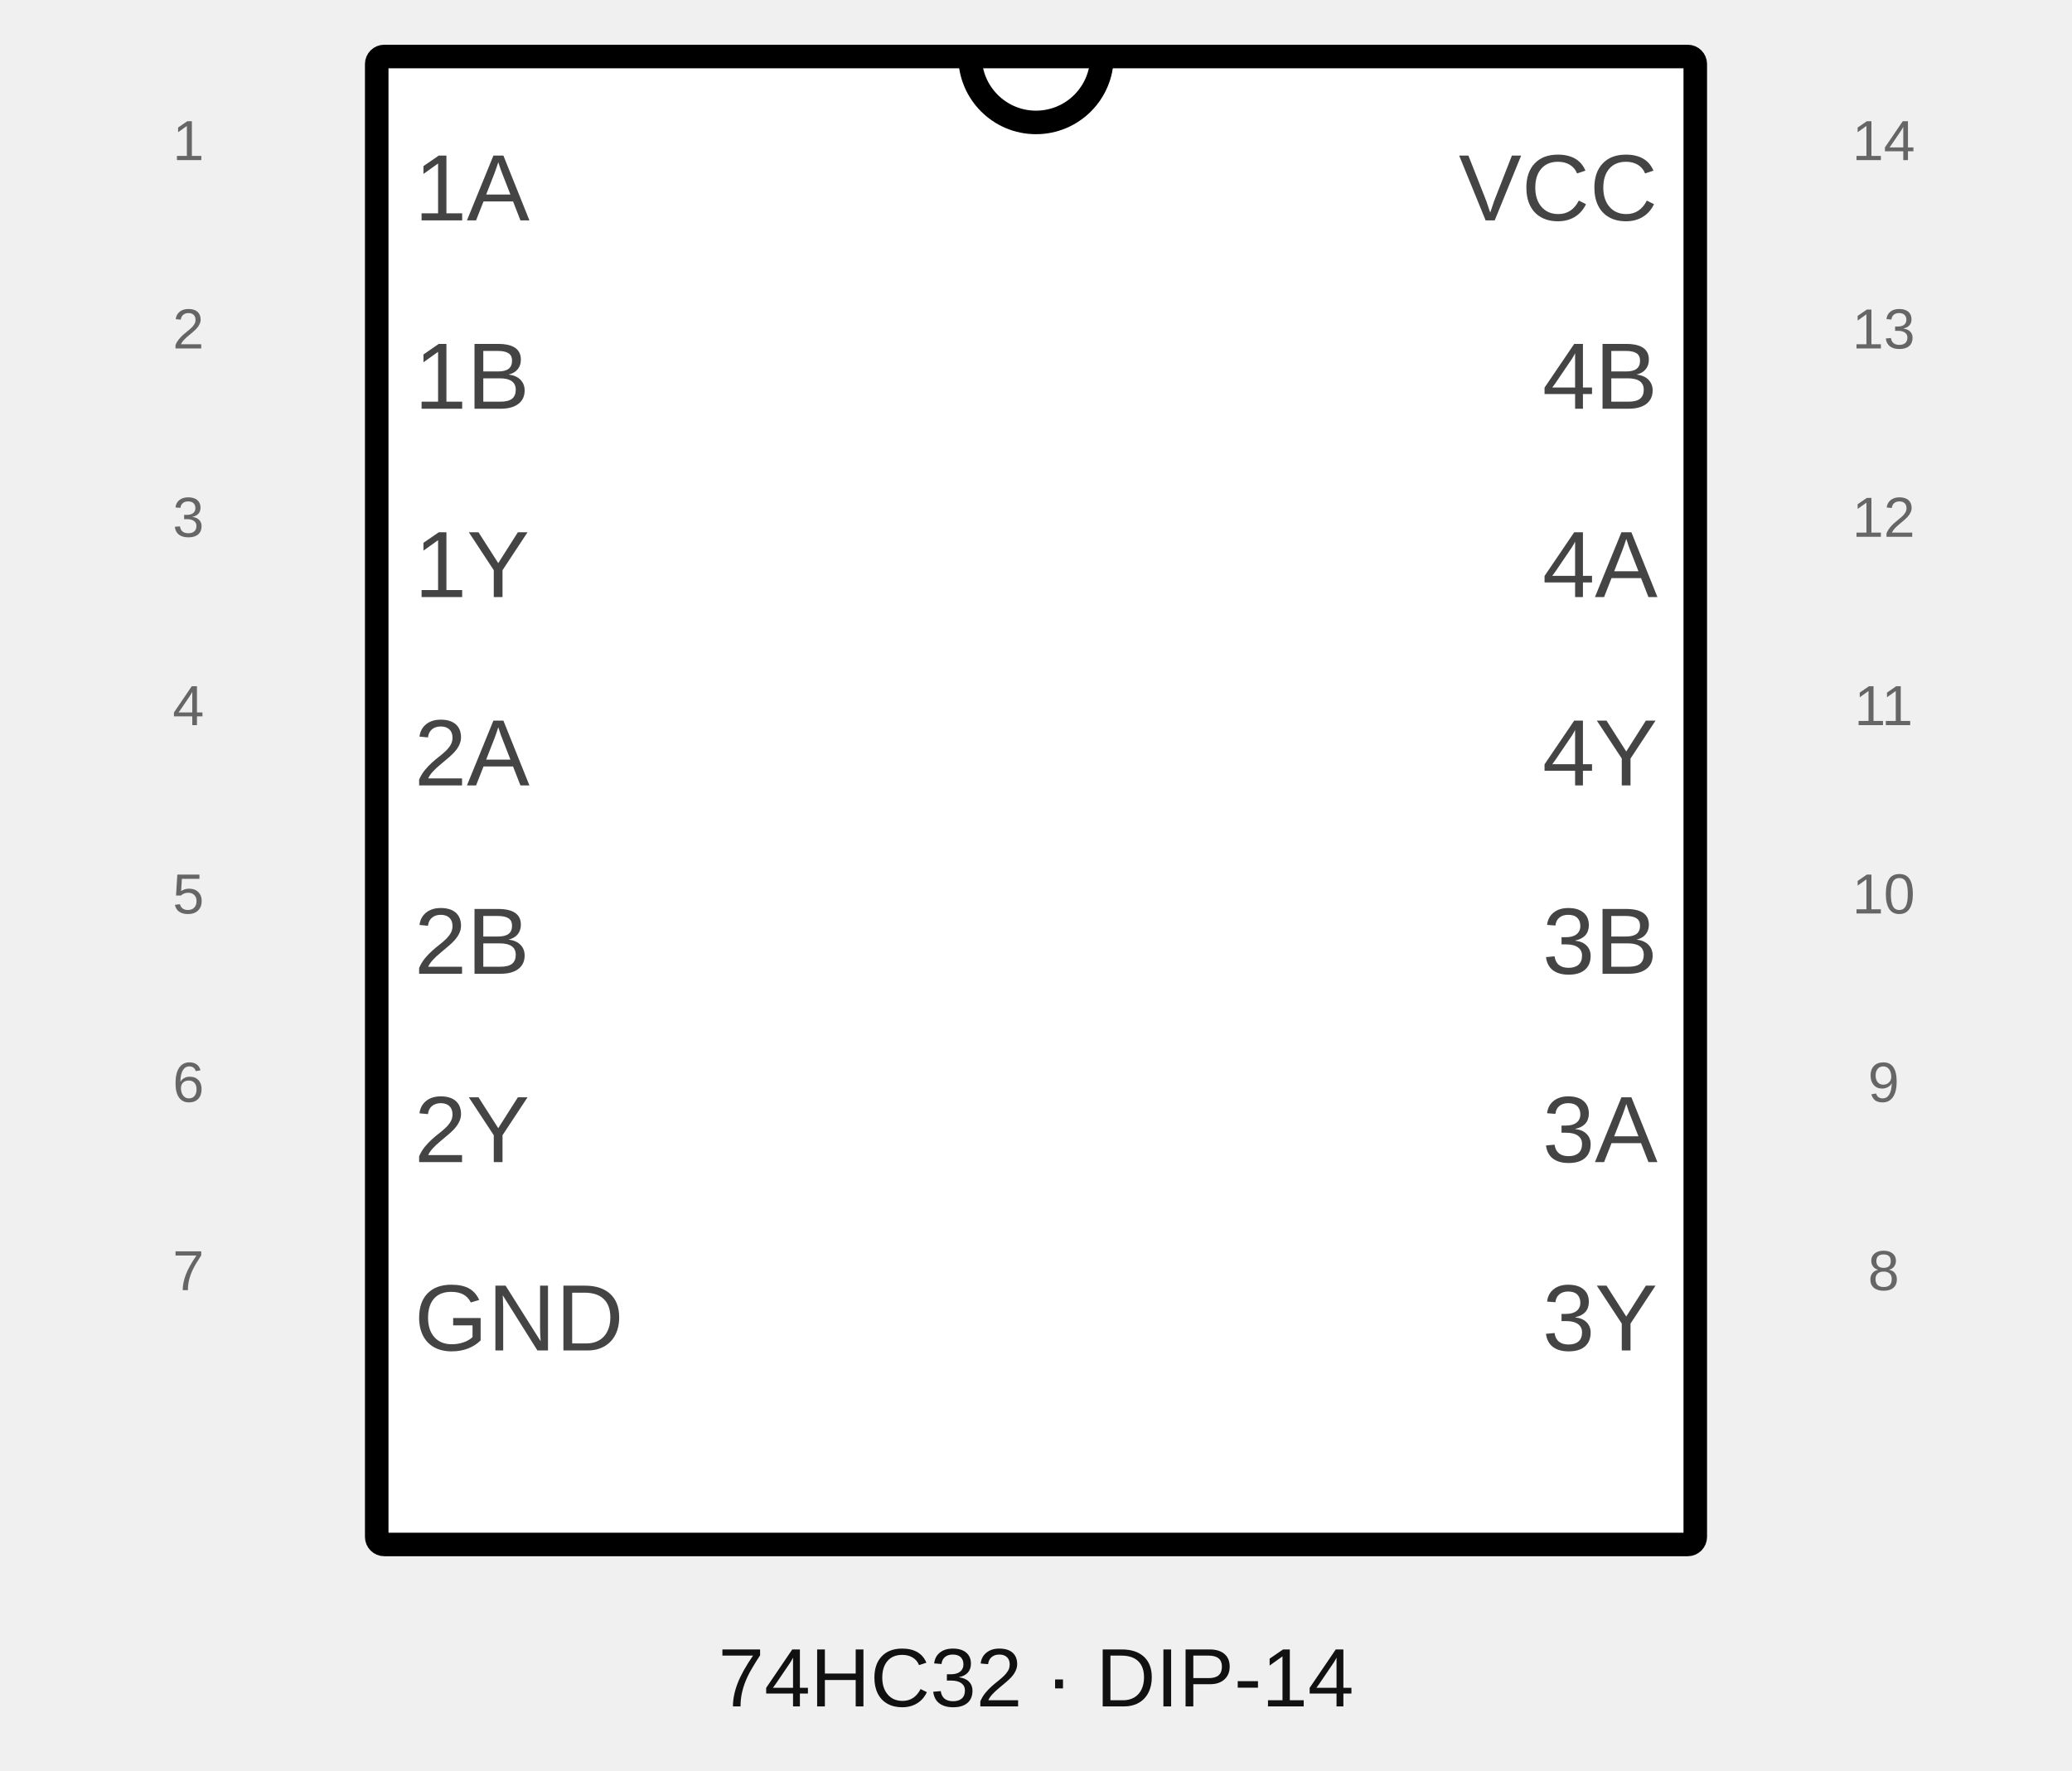
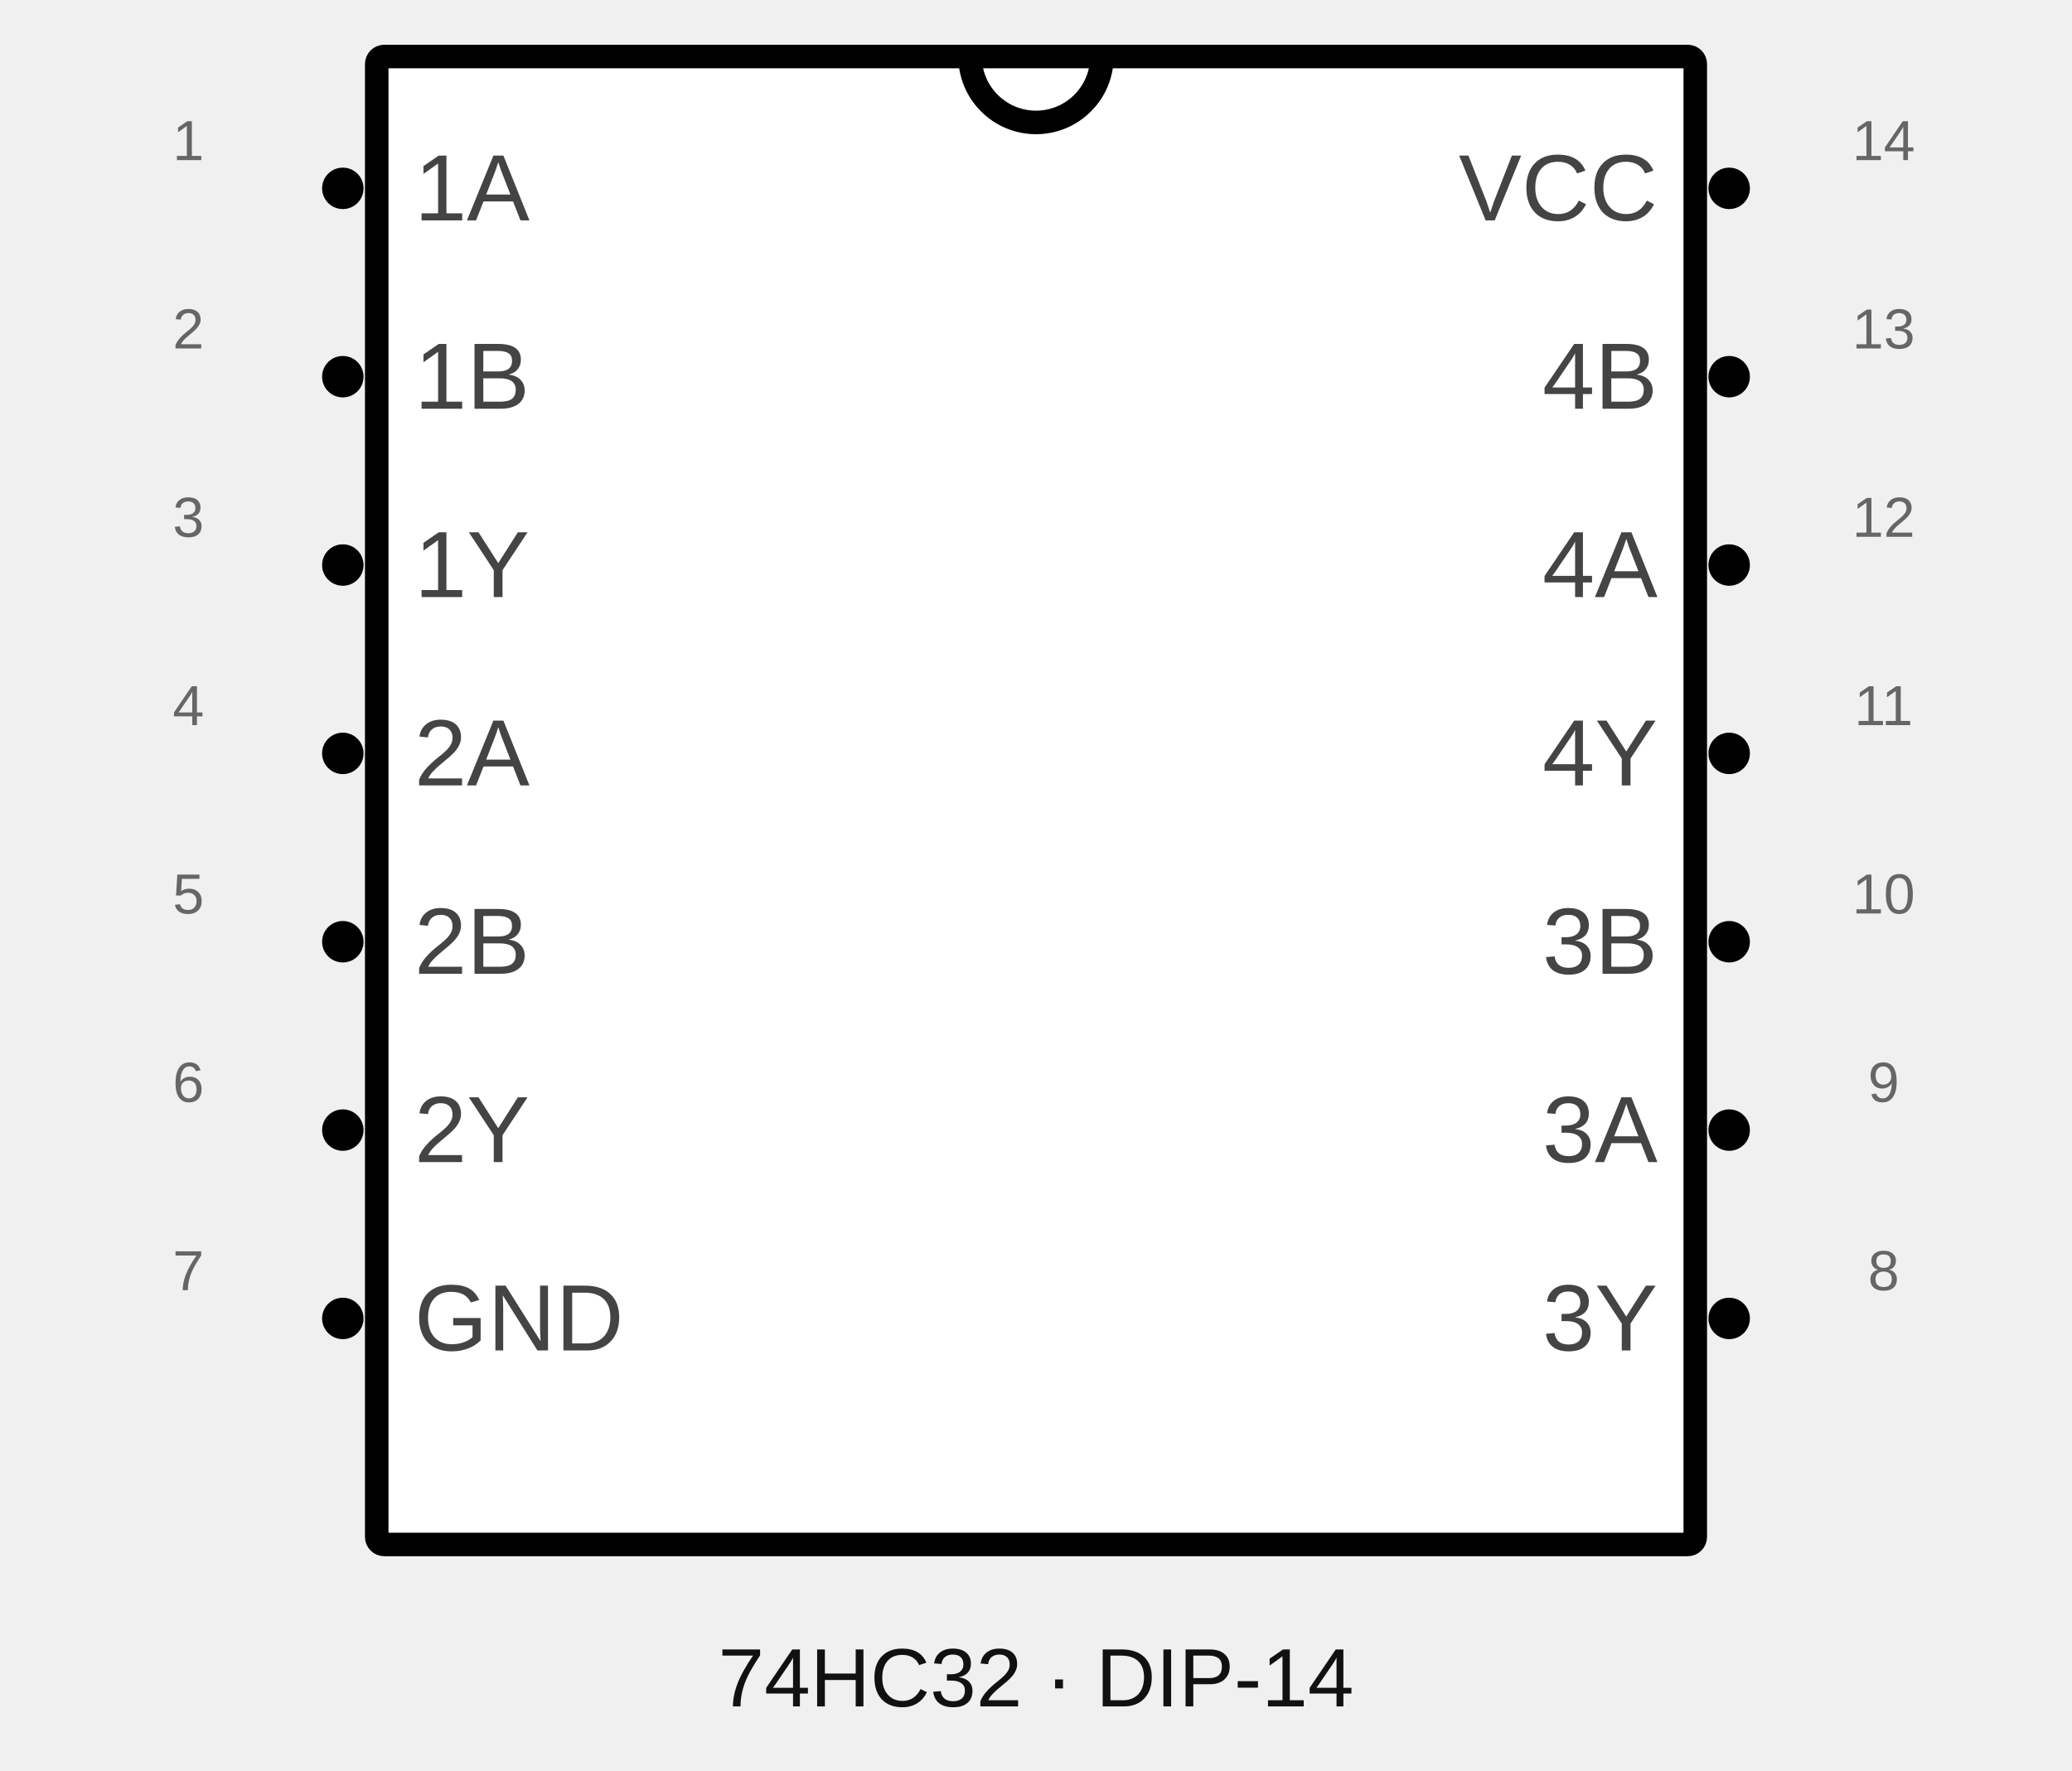
<svg xmlns="http://www.w3.org/2000/svg" viewBox="0 0 1100 940" role="img" aria-labelledby="title desc">
-   <style>.body{fill:#fff;stroke:#000;stroke-width:12.5}.lead{stroke:#787878;stroke-width:9.72;stroke-linecap:round}.pin{fill:none;stroke:none}.name{font:50px "Droid Sans",Arial,sans-serif;fill:#444}.number{font:30px "Droid Sans",Arial,sans-serif;fill:#666}.title{font:44px "Droid Sans",Arial,sans-serif;fill:#111}</style>
+   <style>.body{fill:#fff;stroke:#000;stroke-width:12.5}.lead{stroke:#787878;stroke-width:9.72;stroke-linecap:round}.node{fill:#000}.pin{fill:none;stroke:none}.name{font:50px "Droid Sans",Arial,sans-serif;fill:#444}.number{font:30px "Droid Sans",Arial,sans-serif;fill:#666}.title{font:44px "Droid Sans",Arial,sans-serif;fill:#111}</style>
  <text class="title" x="550" y="906" text-anchor="middle">74HC32 · DIP-14</text>
  <rect class="body" x="200" y="30" width="700" height="790" rx="4" />
  <path d="M515.0 30a35 35 0 0 0 70 0" fill="none" stroke="#000" stroke-width="12.5" />
+   <circle class="node" cx="182" cy="100" r="11" />
  <rect class="pin" id="connector0pin" data-pin-number="1" data-pin-name="1A" data-direction="input" x="5" y="95" width="195" height="10" />
  <text class="name" x="220" y="117" text-anchor="start">1A</text>
  <text class="number" x="100" y="85" text-anchor="middle">1</text>
+   <circle class="node" cx="182" cy="200" r="11" />
  <rect class="pin" id="connector1pin" data-pin-number="2" data-pin-name="1B" data-direction="input" x="5" y="195" width="195" height="10" />
  <text class="name" x="220" y="217" text-anchor="start">1B</text>
  <text class="number" x="100" y="185" text-anchor="middle">2</text>
+   <circle class="node" cx="182" cy="300" r="11" />
  <rect class="pin" id="connector2pin" data-pin-number="3" data-pin-name="1Y" data-direction="output" x="5" y="295" width="195" height="10" />
  <text class="name" x="220" y="317" text-anchor="start">1Y</text>
  <text class="number" x="100" y="285" text-anchor="middle">3</text>
+   <circle class="node" cx="182" cy="400" r="11" />
  <rect class="pin" id="connector3pin" data-pin-number="4" data-pin-name="2A" data-direction="input" x="5" y="395" width="195" height="10" />
  <text class="name" x="220" y="417" text-anchor="start">2A</text>
  <text class="number" x="100" y="385" text-anchor="middle">4</text>
+   <circle class="node" cx="182" cy="500" r="11" />
  <rect class="pin" id="connector4pin" data-pin-number="5" data-pin-name="2B" data-direction="input" x="5" y="495" width="195" height="10" />
  <text class="name" x="220" y="517" text-anchor="start">2B</text>
  <text class="number" x="100" y="485" text-anchor="middle">5</text>
+   <circle class="node" cx="182" cy="600" r="11" />
  <rect class="pin" id="connector5pin" data-pin-number="6" data-pin-name="2Y" data-direction="output" x="5" y="595" width="195" height="10" />
  <text class="name" x="220" y="617" text-anchor="start">2Y</text>
  <text class="number" x="100" y="585" text-anchor="middle">6</text>
+   <circle class="node" cx="182" cy="700" r="11" />
  <rect class="pin" id="connector6pin" data-pin-number="7" data-pin-name="GND" data-direction="power" x="5" y="695" width="195" height="10" />
  <text class="name" x="220" y="717" text-anchor="start">GND</text>
  <text class="number" x="100" y="685" text-anchor="middle">7</text>
+   <circle class="node" cx="918" cy="700" r="11" />
  <rect class="pin" id="connector7pin" data-pin-number="8" data-pin-name="3Y" data-direction="output" x="900" y="695" width="195" height="10" />
  <text class="name" x="880" y="717" text-anchor="end">3Y</text>
  <text class="number" x="1000" y="685" text-anchor="middle">8</text>
+   <circle class="node" cx="918" cy="600" r="11" />
  <rect class="pin" id="connector8pin" data-pin-number="9" data-pin-name="3A" data-direction="input" x="900" y="595" width="195" height="10" />
  <text class="name" x="880" y="617" text-anchor="end">3A</text>
  <text class="number" x="1000" y="585" text-anchor="middle">9</text>
+   <circle class="node" cx="918" cy="500" r="11" />
  <rect class="pin" id="connector9pin" data-pin-number="10" data-pin-name="3B" data-direction="input" x="900" y="495" width="195" height="10" />
  <text class="name" x="880" y="517" text-anchor="end">3B</text>
  <text class="number" x="1000" y="485" text-anchor="middle">10</text>
+   <circle class="node" cx="918" cy="400" r="11" />
  <rect class="pin" id="connector10pin" data-pin-number="11" data-pin-name="4Y" data-direction="output" x="900" y="395" width="195" height="10" />
  <text class="name" x="880" y="417" text-anchor="end">4Y</text>
  <text class="number" x="1000" y="385" text-anchor="middle">11</text>
+   <circle class="node" cx="918" cy="300" r="11" />
  <rect class="pin" id="connector11pin" data-pin-number="12" data-pin-name="4A" data-direction="input" x="900" y="295" width="195" height="10" />
  <text class="name" x="880" y="317" text-anchor="end">4A</text>
  <text class="number" x="1000" y="285" text-anchor="middle">12</text>
+   <circle class="node" cx="918" cy="200" r="11" />
  <rect class="pin" id="connector12pin" data-pin-number="13" data-pin-name="4B" data-direction="input" x="900" y="195" width="195" height="10" />
  <text class="name" x="880" y="217" text-anchor="end">4B</text>
  <text class="number" x="1000" y="185" text-anchor="middle">13</text>
+   <circle class="node" cx="918" cy="100" r="11" />
  <rect class="pin" id="connector13pin" data-pin-number="14" data-pin-name="VCC" data-direction="power" x="900" y="95" width="195" height="10" />
  <text class="name" x="880" y="117" text-anchor="end">VCC</text>
  <text class="number" x="1000" y="85" text-anchor="middle">14</text>
</svg>
